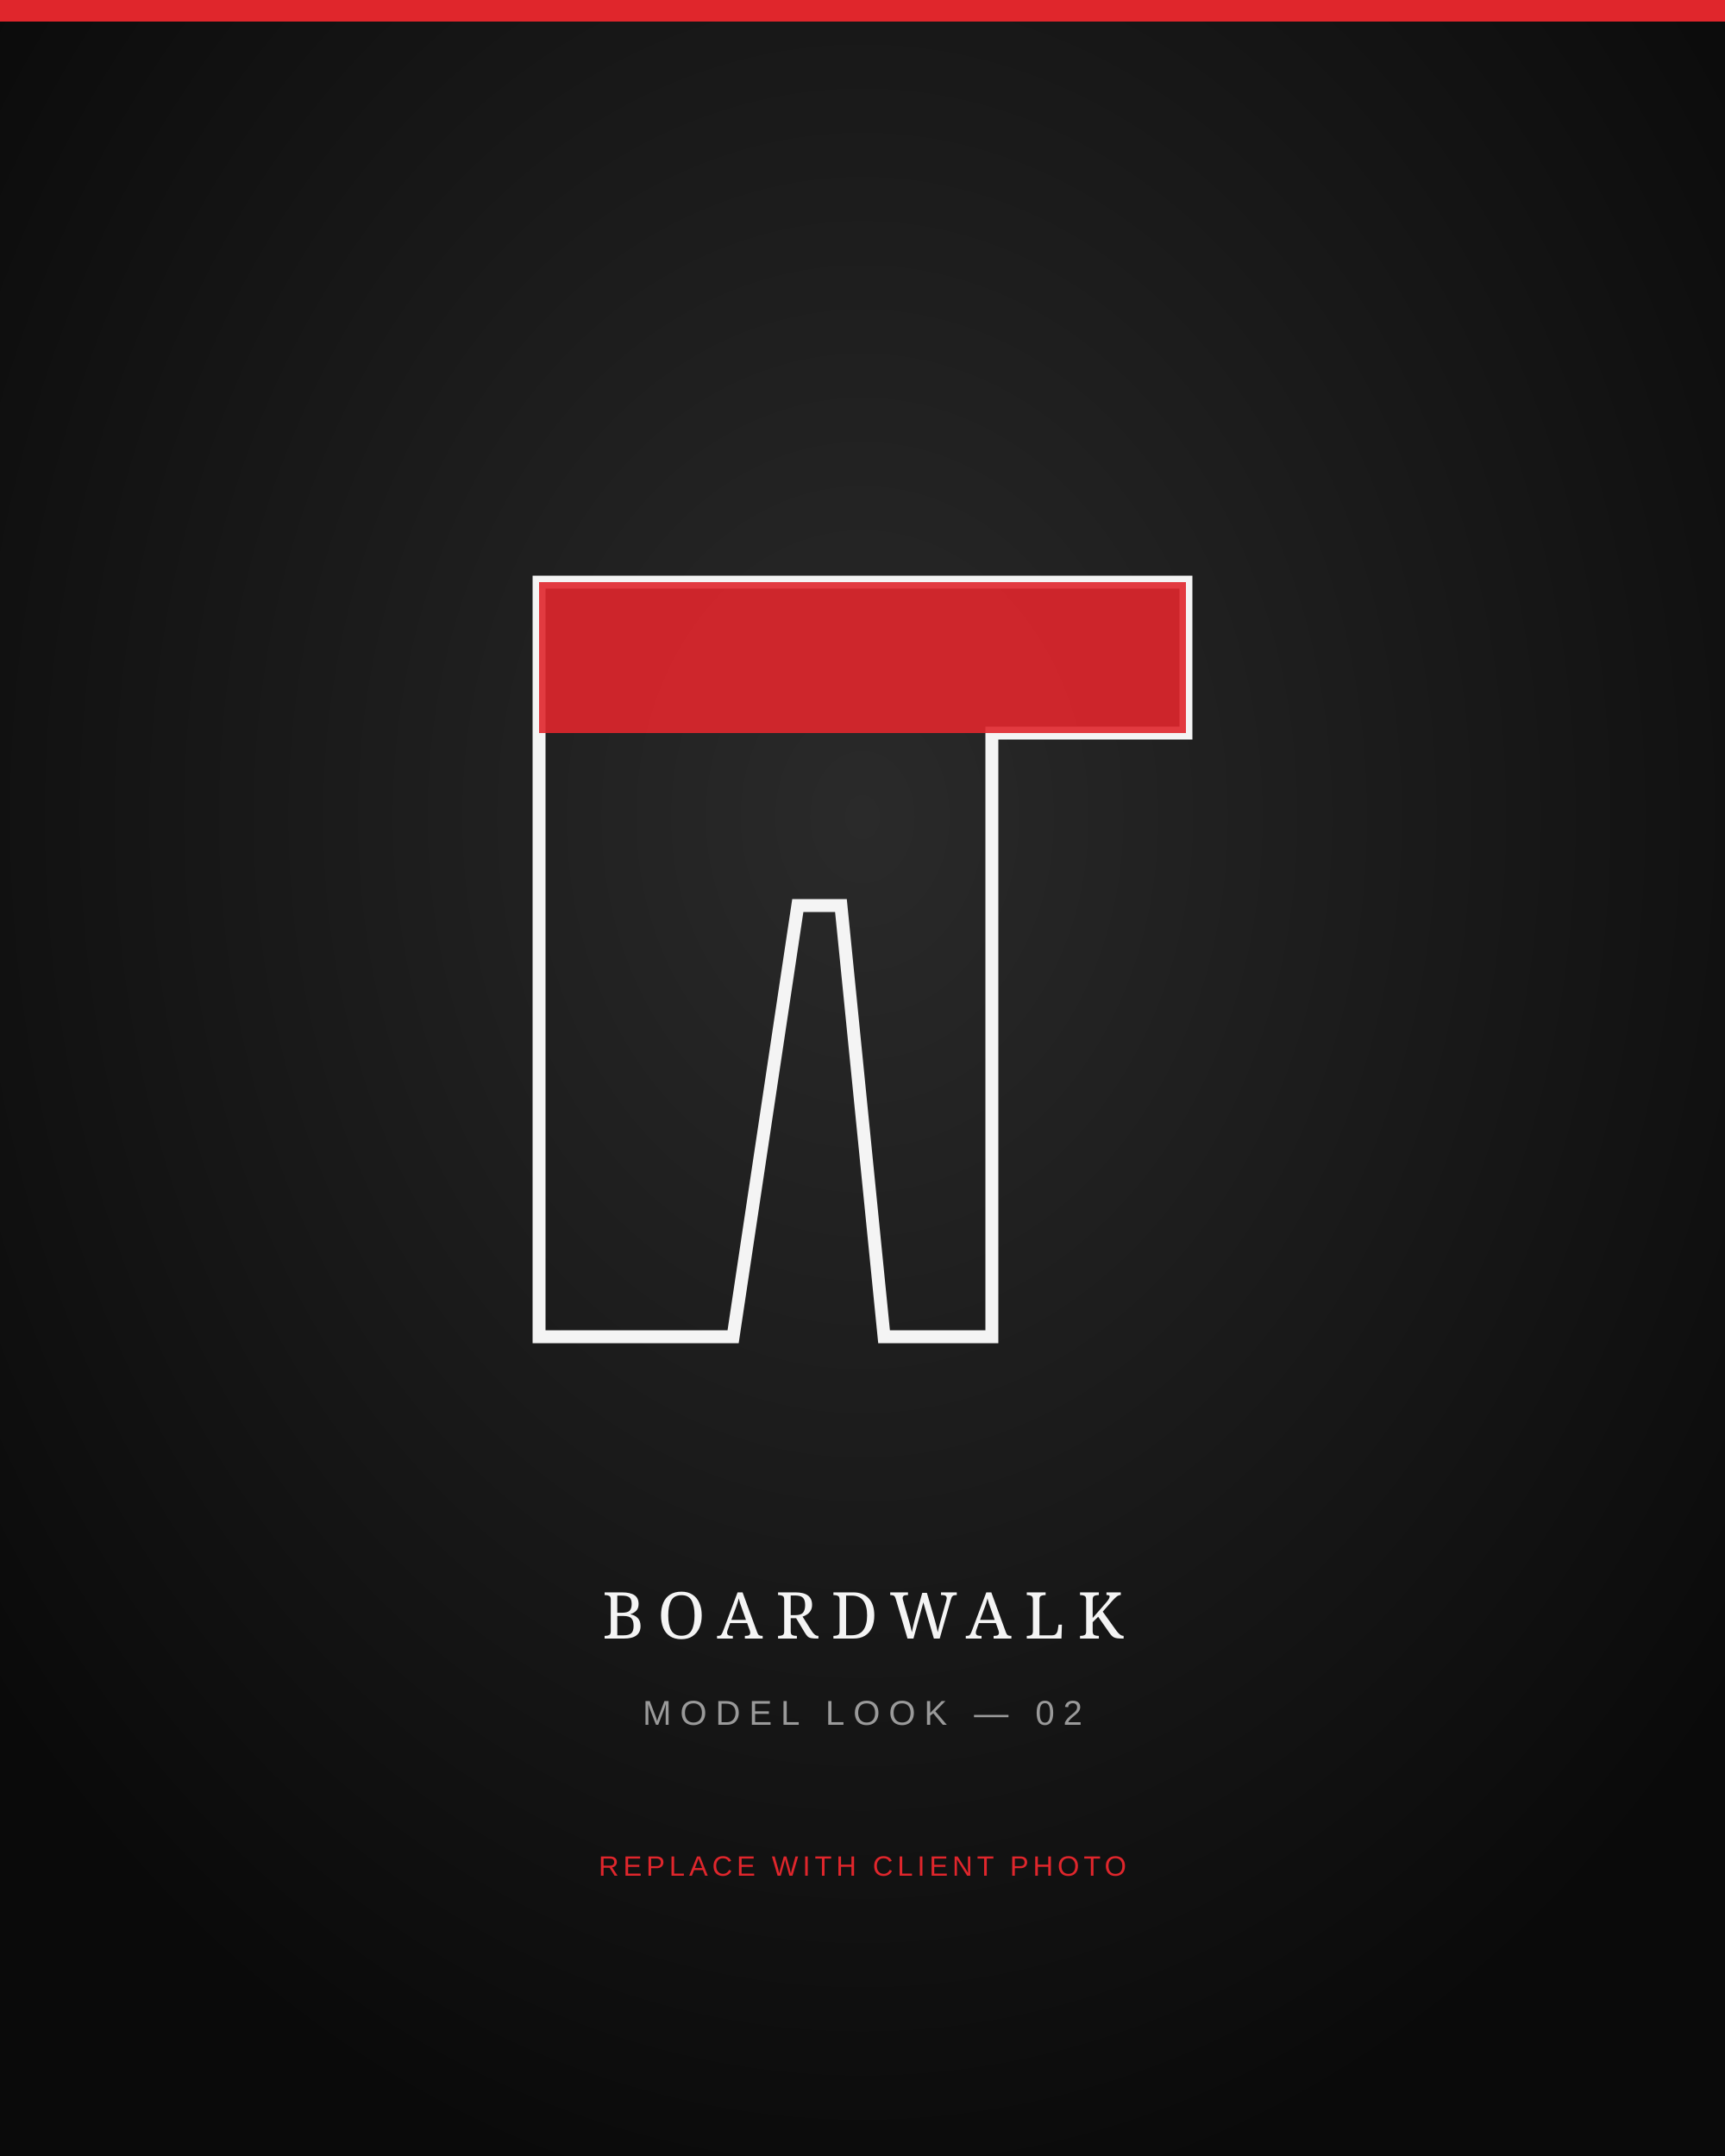
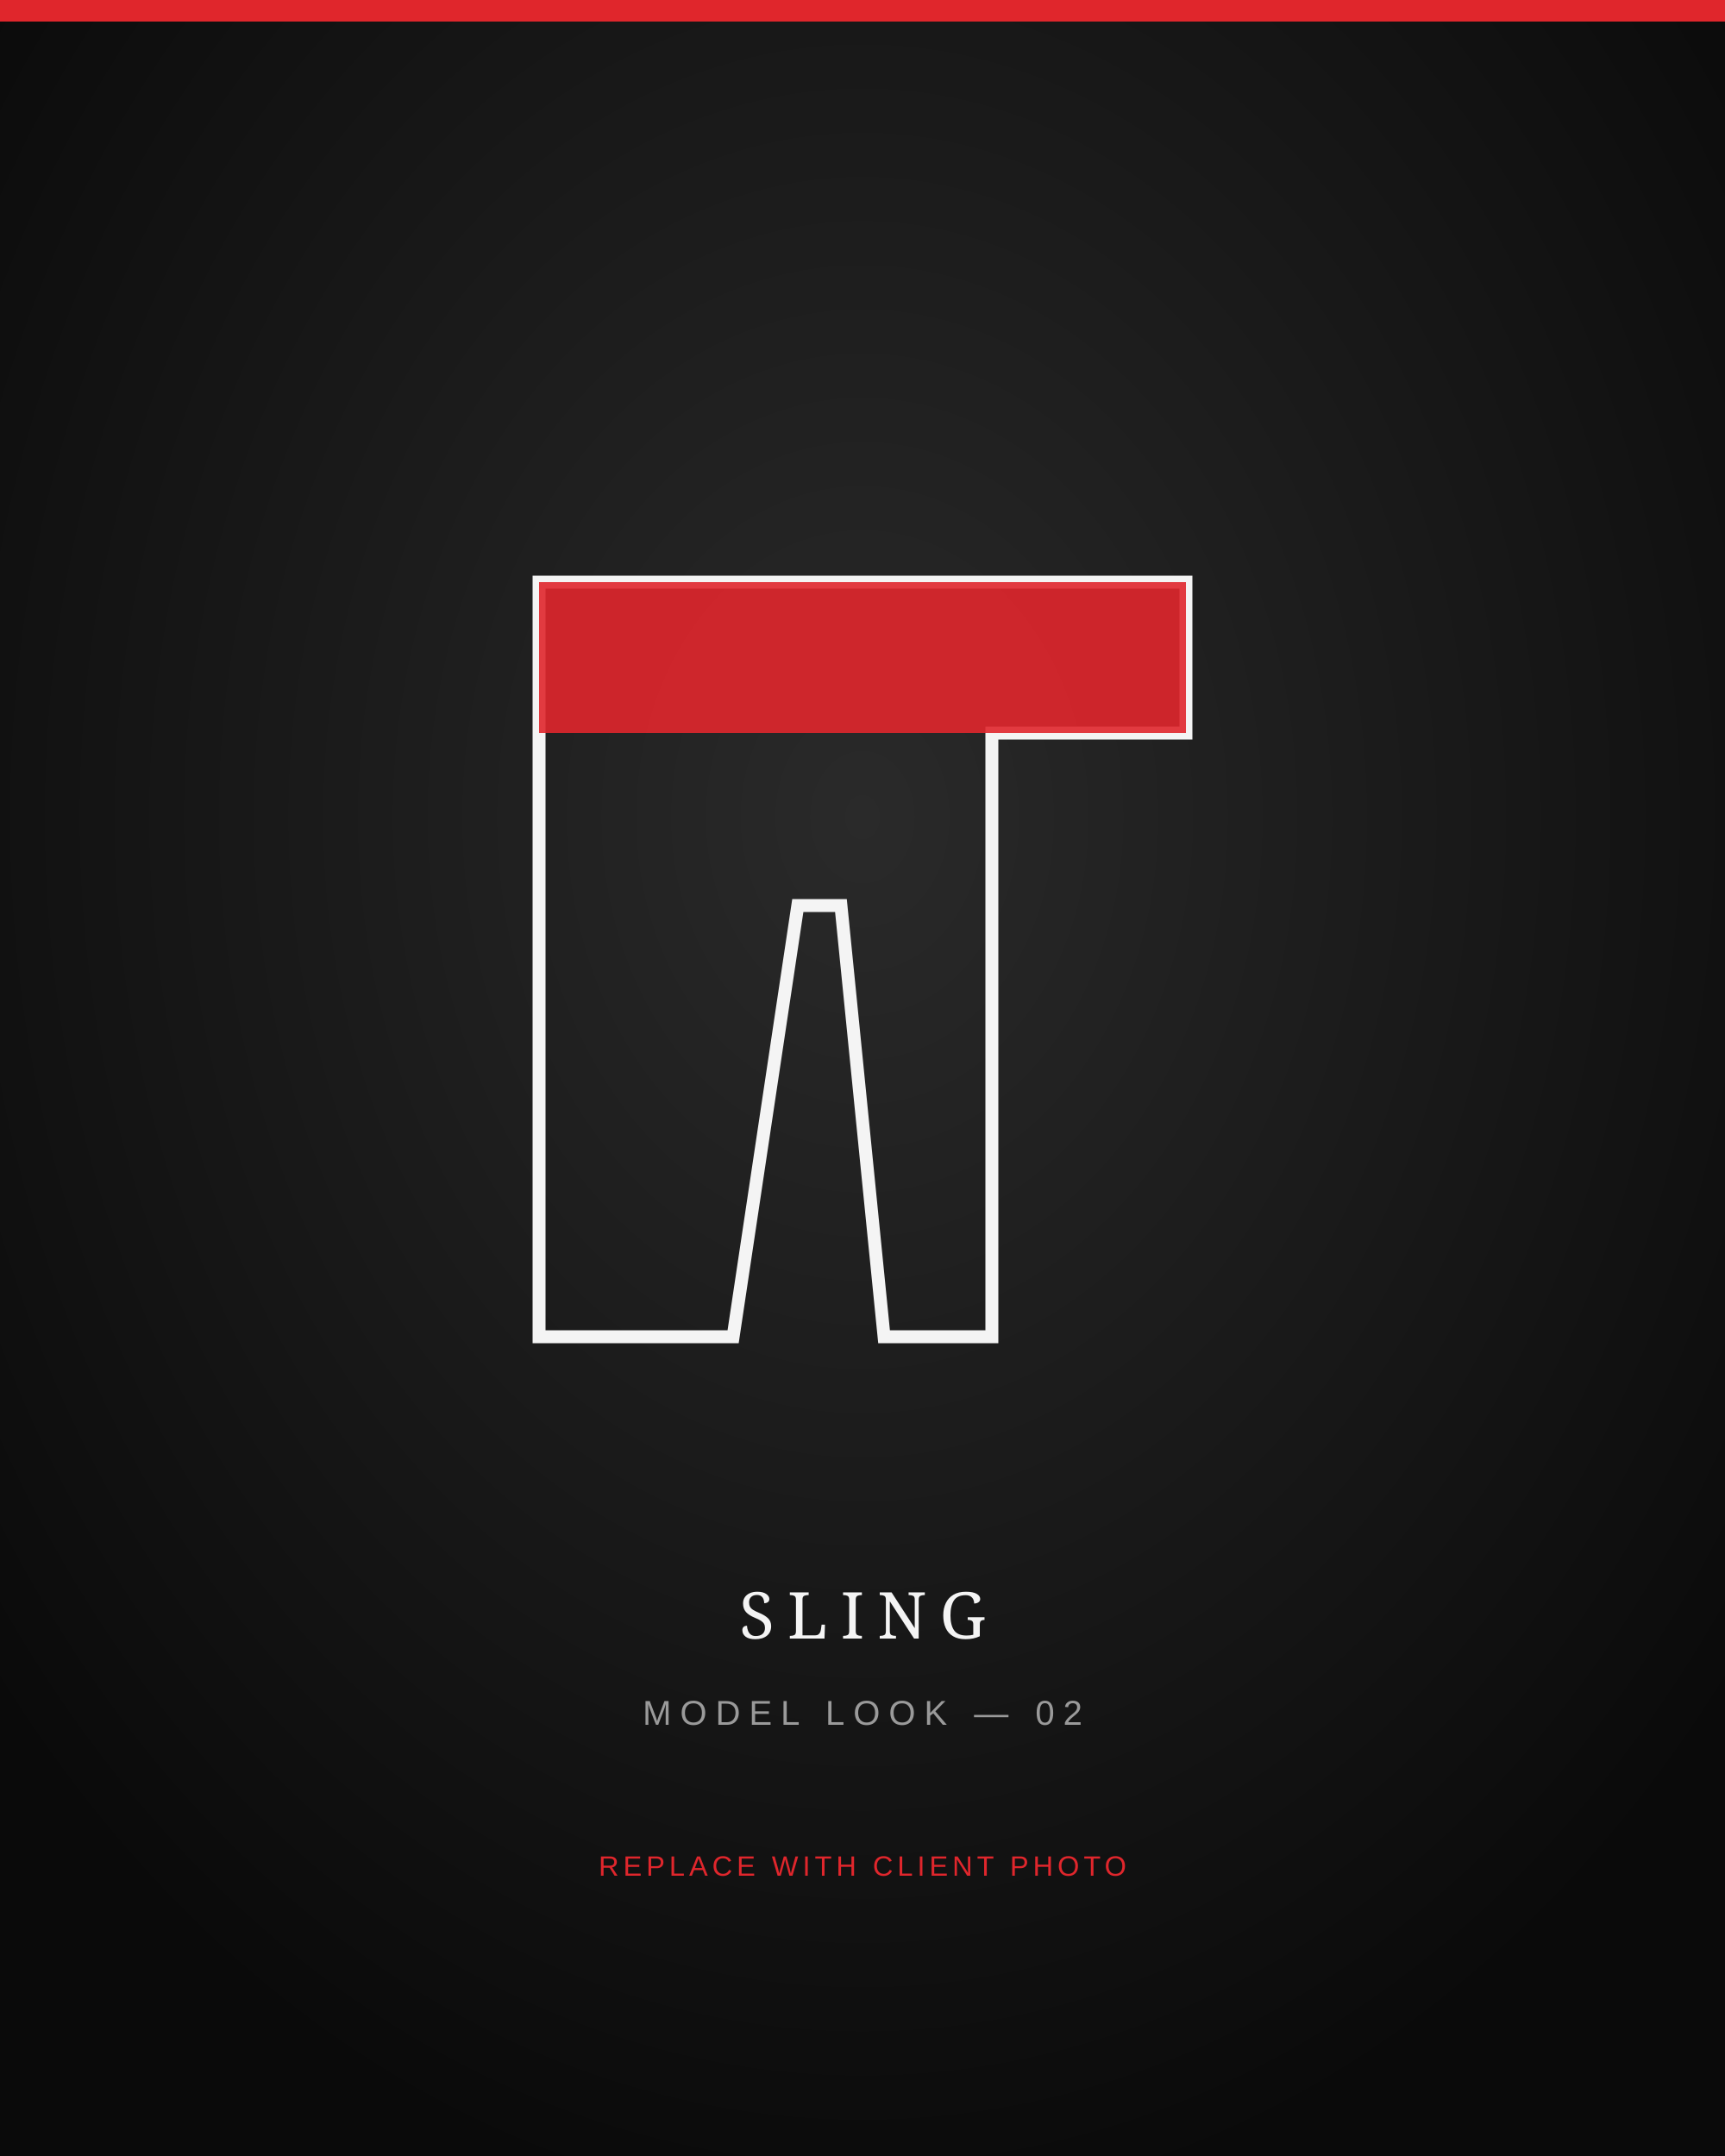
<svg xmlns="http://www.w3.org/2000/svg" viewBox="0 0 800 1000">
  <defs>
    <radialGradient id="glow2" cx="50%" cy="38%" r="65%">
      <stop offset="0%" stop-color="#2a2a2a" />
      <stop offset="100%" stop-color="#0a0a0a" />
    </radialGradient>
  </defs>
  <rect width="800" height="1000" fill="url(#glow2)" />
  <rect x="0" y="0" width="800" height="10" fill="#e0262c" />
  <g transform="translate(400,430)">
    <path d="M-150,-160 L150,-160 L150,-90 L60,-90 L60,190 L10,190 L-10,-10 L-30,-10 L-60,190 L-150,190 Z" fill="none" stroke="#f4f4f4" stroke-width="6" />
    <path d="M-150,-160 L150,-160 L150,-90 L-150,-90 Z" fill="#e0262c" opacity="0.9" />
  </g>
-   <text x="400" y="760" text-anchor="middle" fill="#f4f4f4" font-family="Georgia, serif" font-size="30" letter-spacing="6">BOARDWALK</text>
+   <text x="400" y="760" text-anchor="middle" fill="#f4f4f4" font-family="Georgia, serif" font-size="30" letter-spacing="6">SLING</text>
  <text x="400" y="800" text-anchor="middle" fill="#9a9a9a" font-family="Arial, sans-serif" font-size="16" letter-spacing="4">MODEL LOOK — 02</text>
  <text x="400" y="870" text-anchor="middle" fill="#e0262c" font-family="Arial, sans-serif" font-size="13" letter-spacing="2">REPLACE WITH CLIENT PHOTO</text>
</svg>
